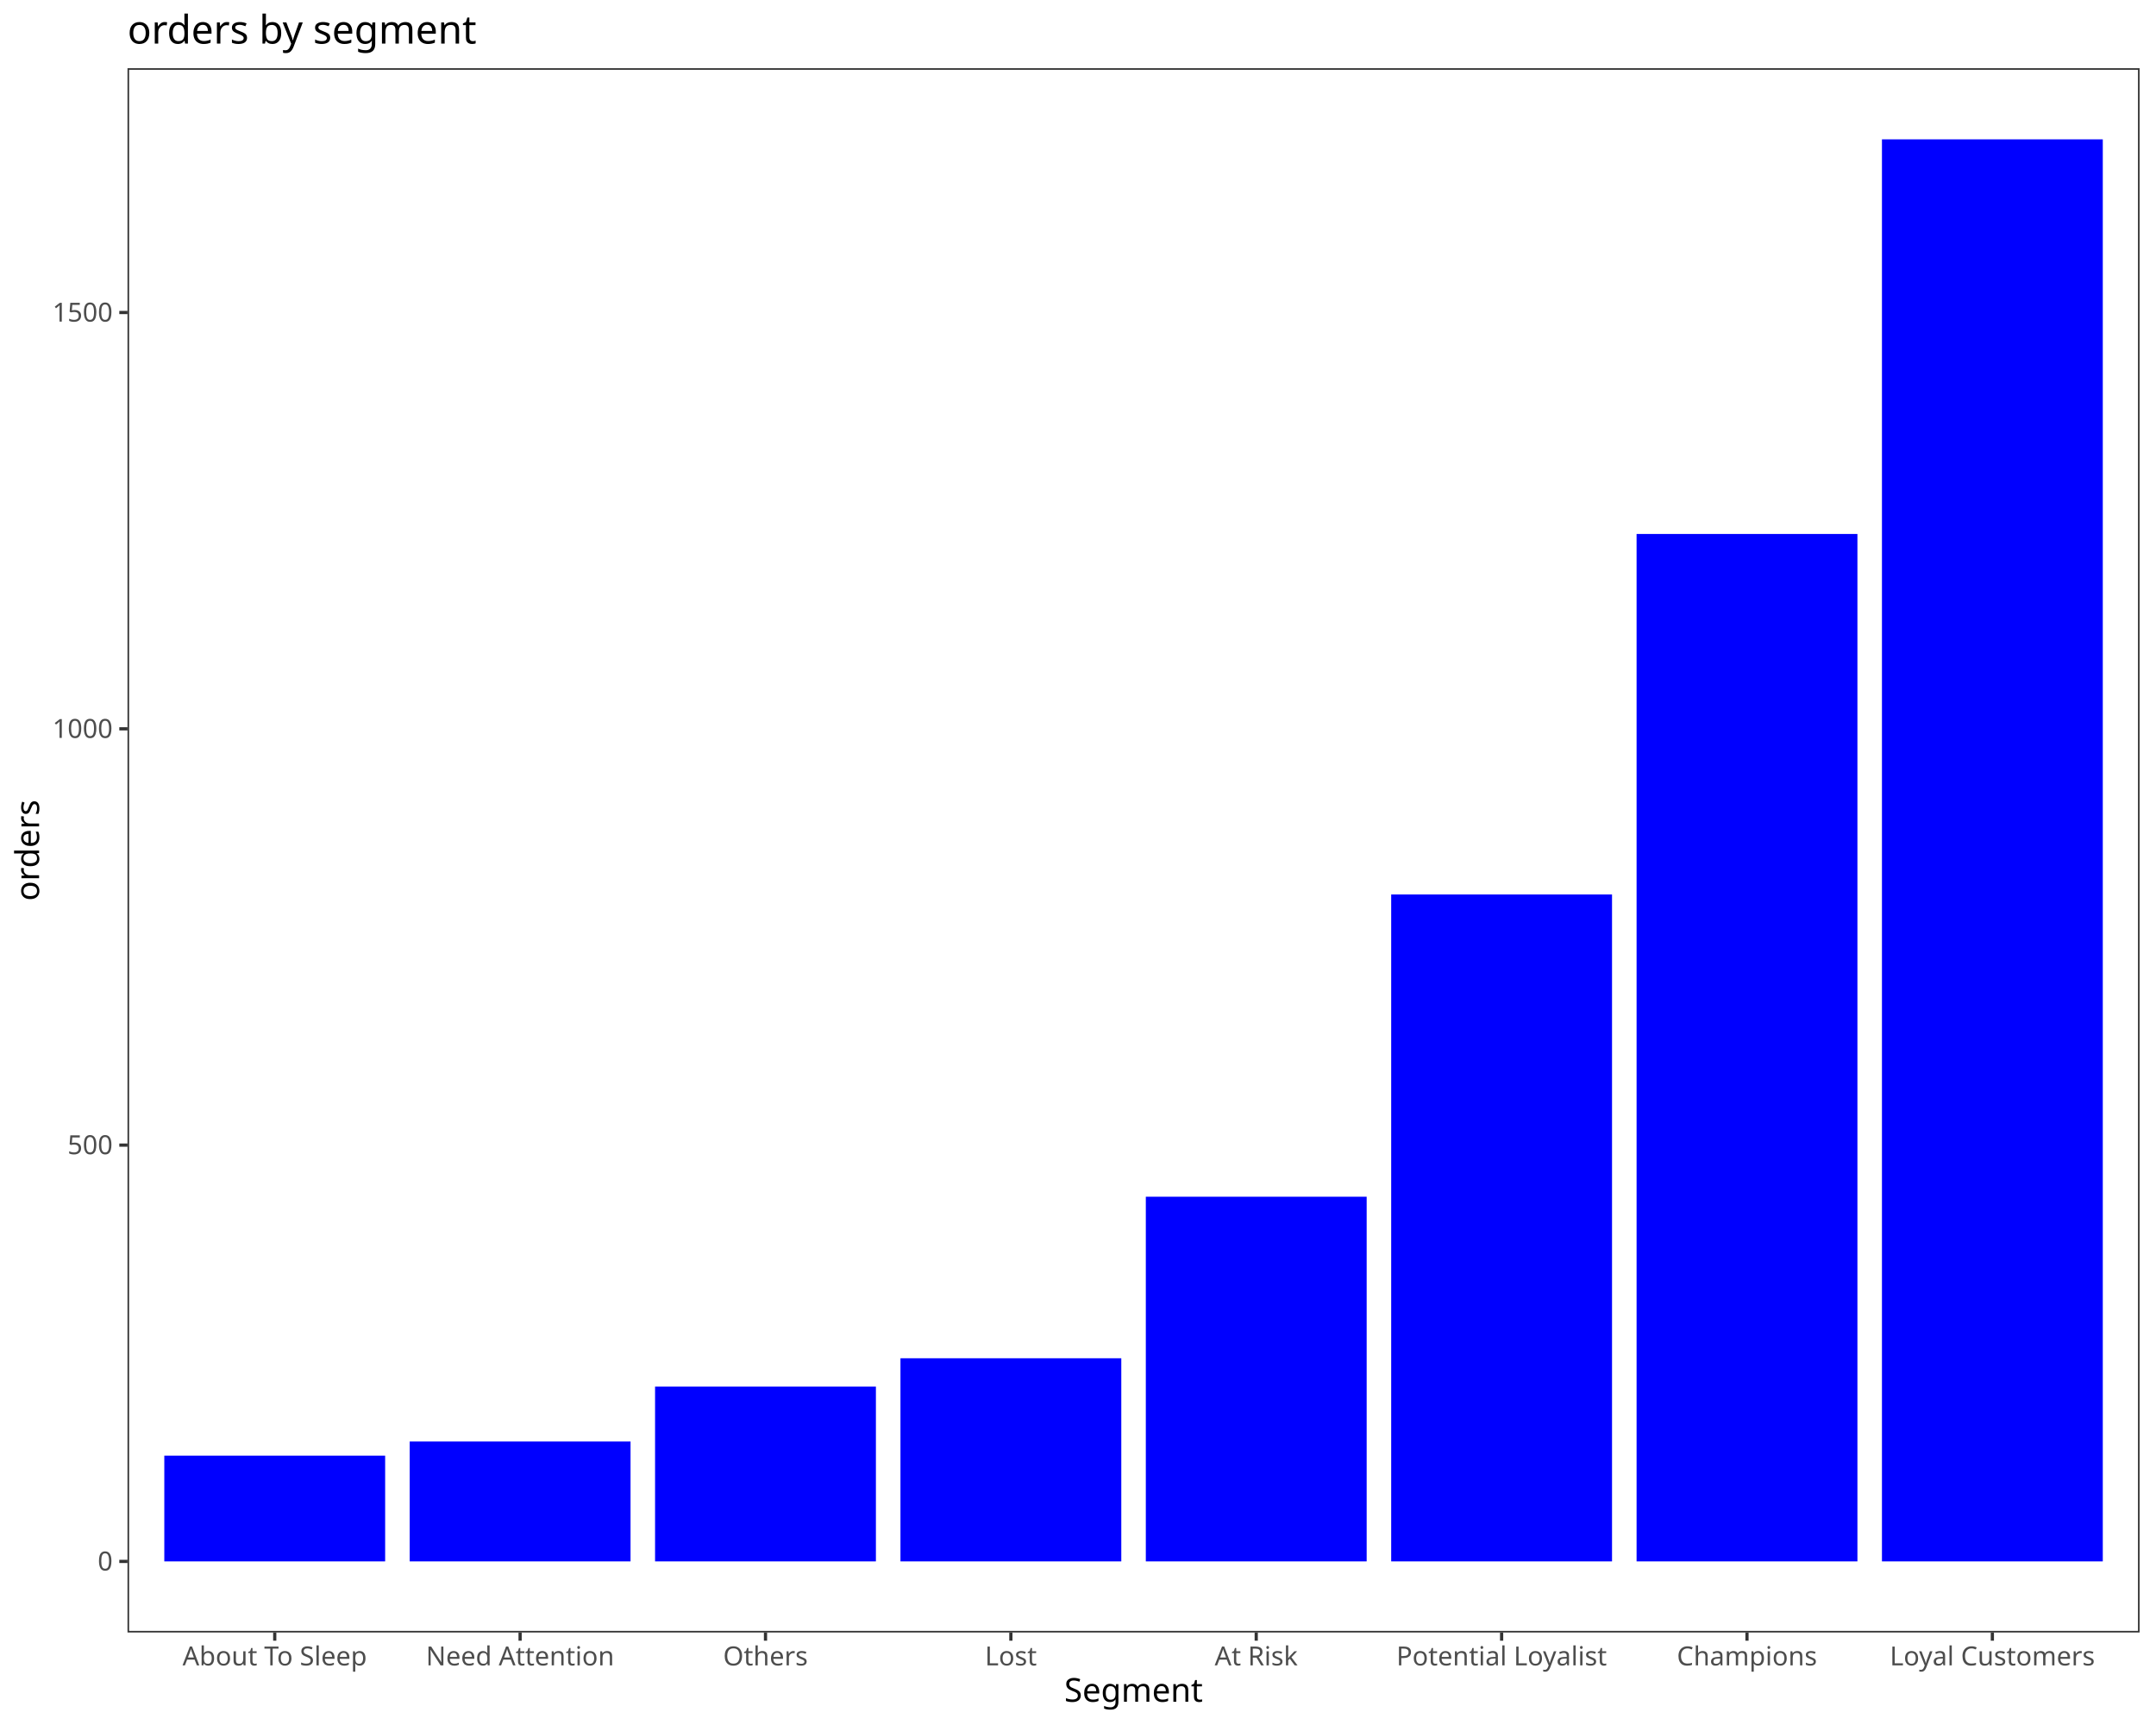
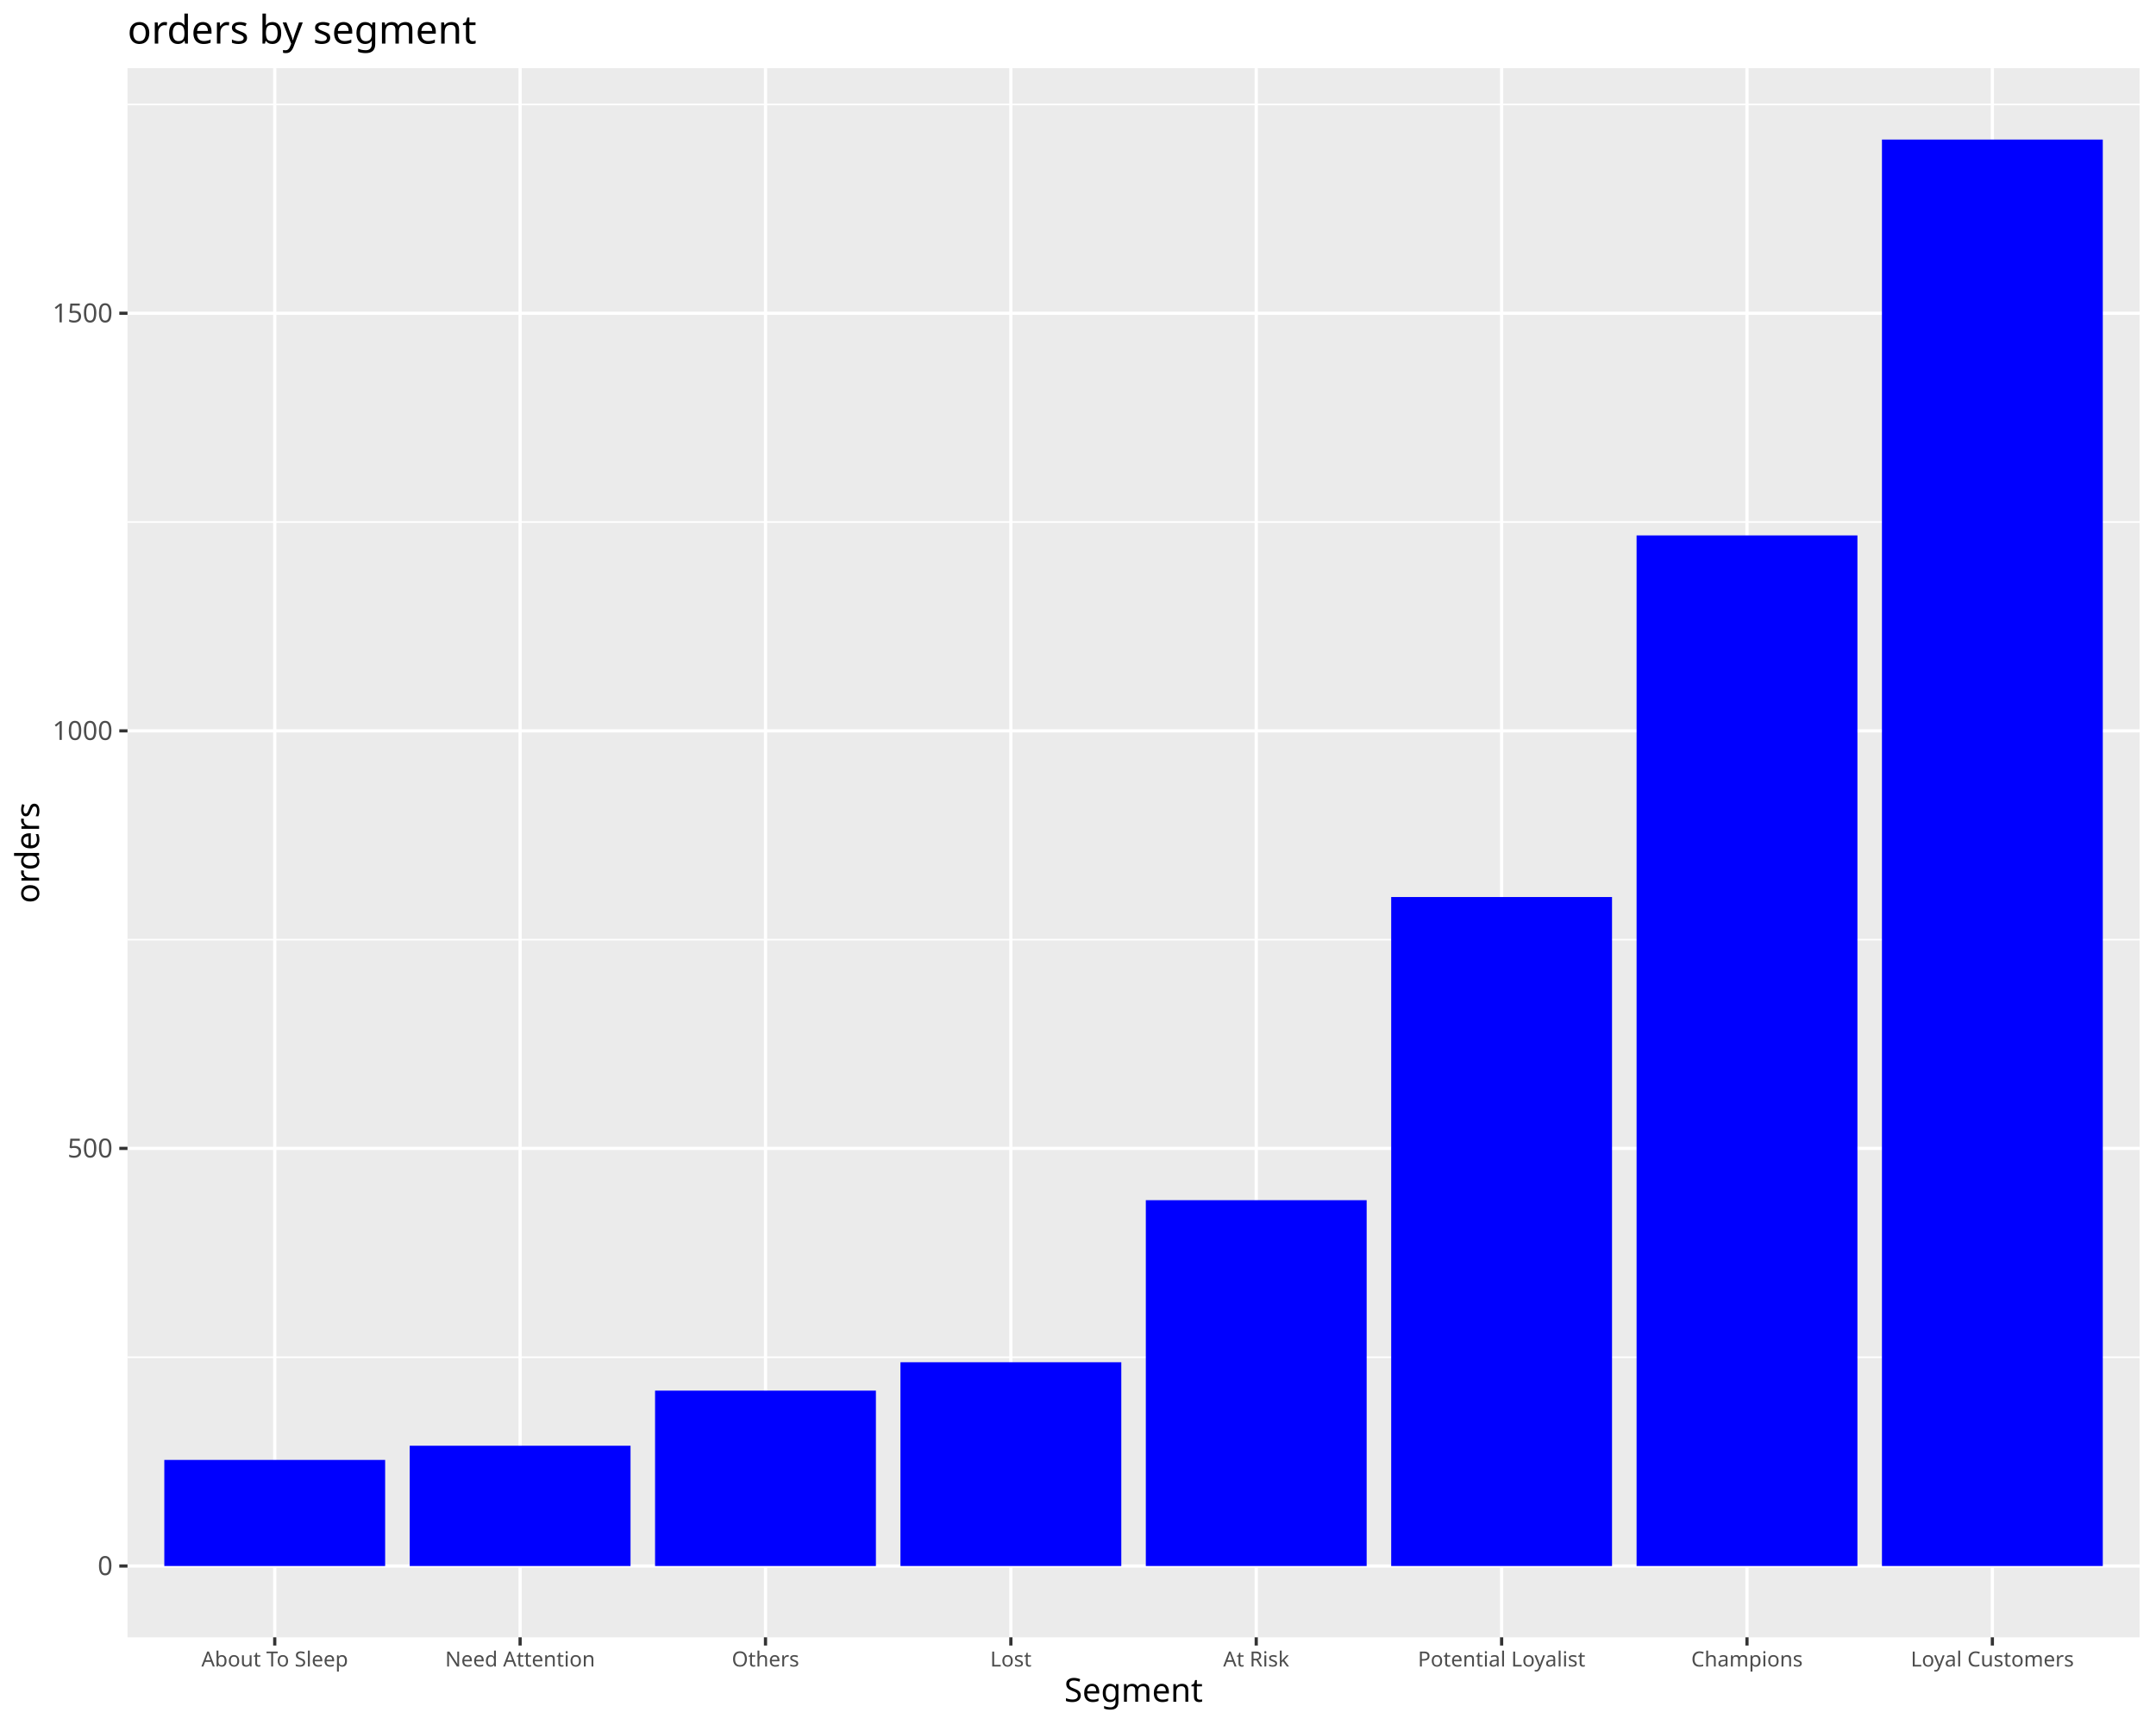
<svg xmlns="http://www.w3.org/2000/svg" class="svglite" data-engine-version="2.0" width="720.00pt" height="576.00pt" viewBox="0 0 720.00 576.00">
  <defs>
    <style type="text/css">
    .svglite line, .svglite polyline, .svglite polygon, .svglite path, .svglite rect, .svglite circle {
      fill: none;
      stroke: #000000;
      stroke-linecap: round;
      stroke-linejoin: round;
      stroke-miterlimit: 10.00;
    }
  </style>
  </defs>
  <rect width="100%" height="100%" style="stroke: none; fill: #FFFFFF;" />
  <defs>
    <clipPath id="cpMC4wMHw3MjAuMDB8MC4wMHw1NzYuMDA=">
      <rect x="0.00" y="0.00" width="720.00" height="576.00" />
    </clipPath>
  </defs>
  <g clip-path="url(#cpMC4wMHw3MjAuMDB8MC4wMHw1NzYuMDA=)">
    <rect x="0.00" y="0.00" width="720.00" height="576.00" style="stroke-width: 1.07; stroke: #FFFFFF; fill: #FFFFFF;" />
  </g>
  <defs>
-     <clipPath id="cpNDIuNTh8NzE0LjUyfDIyLjc4fDU0NS4xMQ==">
-       <rect x="42.58" y="22.78" width="671.94" height="522.33" />
+     <clipPath id="cpNDIuNTh8NzE0LjUyfDIyLjc4fDU0Ni43Mg==">
+       <rect x="42.58" y="22.78" width="671.94" height="523.94" />
    </clipPath>
  </defs>
-   <g clip-path="url(#cpNDIuNTh8NzE0LjUyfDIyLjc4fDU0NS4xMQ==)">
-     <rect x="42.58" y="22.78" width="671.94" height="522.33" style="stroke-width: 1.07; stroke: none; fill: #FFFFFF;" />
-     <rect x="54.87" y="486.06" width="73.75" height="35.31" style="stroke-width: 1.07; stroke: none; stroke-linecap: square; stroke-linejoin: miter; fill: #0000FF;" />
-     <rect x="382.65" y="399.60" width="73.75" height="121.77" style="stroke-width: 1.07; stroke: none; stroke-linecap: square; stroke-linejoin: miter; fill: #0000FF;" />
-     <rect x="546.54" y="178.30" width="73.75" height="343.07" style="stroke-width: 1.07; stroke: none; stroke-linecap: square; stroke-linejoin: miter; fill: #0000FF;" />
-     <rect x="300.71" y="453.54" width="73.75" height="67.83" style="stroke-width: 1.07; stroke: none; stroke-linecap: square; stroke-linejoin: miter; fill: #0000FF;" />
-     <rect x="628.48" y="46.53" width="73.75" height="474.84" style="stroke-width: 1.07; stroke: none; stroke-linecap: square; stroke-linejoin: miter; fill: #0000FF;" />
-     <rect x="136.82" y="481.34" width="73.75" height="40.03" style="stroke-width: 1.07; stroke: none; stroke-linecap: square; stroke-linejoin: miter; fill: #0000FF;" />
-     <rect x="218.76" y="462.99" width="73.75" height="58.38" style="stroke-width: 1.07; stroke: none; stroke-linecap: square; stroke-linejoin: miter; fill: #0000FF;" />
-     <rect x="464.59" y="298.68" width="73.75" height="222.69" style="stroke-width: 1.07; stroke: none; stroke-linecap: square; stroke-linejoin: miter; fill: #0000FF;" />
-     <rect x="42.58" y="22.78" width="671.94" height="522.33" style="stroke-width: 1.07; stroke: #333333;" />
+   <g clip-path="url(#cpNDIuNTh8NzE0LjUyfDIyLjc4fDU0Ni43Mg==)">
+     <rect x="42.58" y="22.78" width="671.94" height="523.94" style="stroke-width: 1.07; stroke: none; fill: #EBEBEB;" />
+     <polyline points="42.58,453.19 714.52,453.19 " style="stroke-width: 0.53; stroke: #FFFFFF; stroke-linecap: butt;" />
+     <polyline points="42.58,313.76 714.52,313.76 " style="stroke-width: 0.53; stroke: #FFFFFF; stroke-linecap: butt;" />
+     <polyline points="42.58,174.32 714.52,174.32 " style="stroke-width: 0.53; stroke: #FFFFFF; stroke-linecap: butt;" />
+     <polyline points="42.58,34.89 714.52,34.89 " style="stroke-width: 0.53; stroke: #FFFFFF; stroke-linecap: butt;" />
+     <polyline points="42.58,522.91 714.52,522.91 " style="stroke-width: 1.07; stroke: #FFFFFF; stroke-linecap: butt;" />
+     <polyline points="42.58,383.47 714.52,383.47 " style="stroke-width: 1.07; stroke: #FFFFFF; stroke-linecap: butt;" />
+     <polyline points="42.58,244.04 714.52,244.04 " style="stroke-width: 1.07; stroke: #FFFFFF; stroke-linecap: butt;" />
+     <polyline points="42.58,104.60 714.52,104.60 " style="stroke-width: 1.07; stroke: #FFFFFF; stroke-linecap: butt;" />
+     <polyline points="91.75,546.72 91.75,22.78 " style="stroke-width: 1.07; stroke: #FFFFFF; stroke-linecap: butt;" />
+     <polyline points="173.69,546.72 173.69,22.78 " style="stroke-width: 1.07; stroke: #FFFFFF; stroke-linecap: butt;" />
+     <polyline points="255.64,546.72 255.64,22.78 " style="stroke-width: 1.07; stroke: #FFFFFF; stroke-linecap: butt;" />
+     <polyline points="337.58,546.72 337.58,22.78 " style="stroke-width: 1.07; stroke: #FFFFFF; stroke-linecap: butt;" />
+     <polyline points="419.52,546.72 419.52,22.78 " style="stroke-width: 1.07; stroke: #FFFFFF; stroke-linecap: butt;" />
+     <polyline points="501.47,546.72 501.47,22.78 " style="stroke-width: 1.07; stroke: #FFFFFF; stroke-linecap: butt;" />
+     <polyline points="583.41,546.72 583.41,22.78 " style="stroke-width: 1.07; stroke: #FFFFFF; stroke-linecap: butt;" />
+     <polyline points="665.35,546.72 665.35,22.78 " style="stroke-width: 1.07; stroke: #FFFFFF; stroke-linecap: butt;" />
+     <rect x="54.87" y="487.49" width="73.75" height="35.42" style="stroke-width: 1.07; stroke: none; stroke-linecap: square; stroke-linejoin: miter; fill: #0000FF;" />
+     <rect x="382.65" y="400.76" width="73.75" height="122.15" style="stroke-width: 1.07; stroke: none; stroke-linecap: square; stroke-linejoin: miter; fill: #0000FF;" />
+     <rect x="546.54" y="178.78" width="73.75" height="344.13" style="stroke-width: 1.07; stroke: none; stroke-linecap: square; stroke-linejoin: miter; fill: #0000FF;" />
+     <rect x="300.71" y="454.87" width="73.75" height="68.04" style="stroke-width: 1.07; stroke: none; stroke-linecap: square; stroke-linejoin: miter; fill: #0000FF;" />
+     <rect x="628.48" y="46.60" width="73.75" height="476.31" style="stroke-width: 1.07; stroke: none; stroke-linecap: square; stroke-linejoin: miter; fill: #0000FF;" />
+     <rect x="136.82" y="482.75" width="73.75" height="40.16" style="stroke-width: 1.07; stroke: none; stroke-linecap: square; stroke-linejoin: miter; fill: #0000FF;" />
+     <rect x="218.76" y="464.35" width="73.75" height="58.56" style="stroke-width: 1.07; stroke: none; stroke-linecap: square; stroke-linejoin: miter; fill: #0000FF;" />
+     <rect x="464.59" y="299.53" width="73.75" height="223.38" style="stroke-width: 1.07; stroke: none; stroke-linecap: square; stroke-linejoin: miter; fill: #0000FF;" />
  </g>
  <g clip-path="url(#cpMC4wMHw3MjAuMDB8MC4wMHw1NzYuMDA=)">
-     <text x="37.65" y="524.40" text-anchor="end" style="font-size: 8.80px; fill: #4D4D4D; font-family: sans;" textLength="4.89px" lengthAdjust="spacingAndGlyphs">0</text>
-     <text x="37.65" y="385.39" text-anchor="end" style="font-size: 8.80px; fill: #4D4D4D; font-family: sans;" textLength="14.68px" lengthAdjust="spacingAndGlyphs">500</text>
-     <text x="37.65" y="246.39" text-anchor="end" style="font-size: 8.80px; fill: #4D4D4D; font-family: sans;" textLength="19.58px" lengthAdjust="spacingAndGlyphs">1000</text>
-     <text x="37.65" y="107.38" text-anchor="end" style="font-size: 8.80px; fill: #4D4D4D; font-family: sans;" textLength="19.58px" lengthAdjust="spacingAndGlyphs">1500</text>
-     <polyline points="39.84,521.37 42.58,521.37 " style="stroke-width: 1.07; stroke: #333333; stroke-linecap: butt;" />
-     <polyline points="39.84,382.36 42.58,382.36 " style="stroke-width: 1.07; stroke: #333333; stroke-linecap: butt;" />
-     <polyline points="39.84,243.36 42.58,243.36 " style="stroke-width: 1.07; stroke: #333333; stroke-linecap: butt;" />
-     <polyline points="39.84,104.35 42.58,104.35 " style="stroke-width: 1.07; stroke: #333333; stroke-linecap: butt;" />
-     <polyline points="91.75,547.85 91.75,545.11 " style="stroke-width: 1.07; stroke: #333333; stroke-linecap: butt;" />
-     <polyline points="173.69,547.85 173.69,545.11 " style="stroke-width: 1.07; stroke: #333333; stroke-linecap: butt;" />
-     <polyline points="255.64,547.85 255.64,545.11 " style="stroke-width: 1.07; stroke: #333333; stroke-linecap: butt;" />
-     <polyline points="337.58,547.85 337.58,545.11 " style="stroke-width: 1.07; stroke: #333333; stroke-linecap: butt;" />
-     <polyline points="419.52,547.85 419.52,545.11 " style="stroke-width: 1.07; stroke: #333333; stroke-linecap: butt;" />
-     <polyline points="501.47,547.85 501.47,545.11 " style="stroke-width: 1.07; stroke: #333333; stroke-linecap: butt;" />
-     <polyline points="583.41,547.85 583.41,545.11 " style="stroke-width: 1.07; stroke: #333333; stroke-linecap: butt;" />
-     <polyline points="665.35,547.85 665.35,545.11 " style="stroke-width: 1.07; stroke: #333333; stroke-linecap: butt;" />
-     <text x="91.75" y="556.10" text-anchor="middle" style="font-size: 8.80px; fill: #4D4D4D; font-family: sans;" textLength="60.67px" lengthAdjust="spacingAndGlyphs">About To Sleep</text>
-     <text x="173.69" y="556.10" text-anchor="middle" style="font-size: 8.80px; fill: #4D4D4D; font-family: sans;" textLength="58.22px" lengthAdjust="spacingAndGlyphs">Need Attention</text>
-     <text x="255.64" y="556.10" text-anchor="middle" style="font-size: 8.80px; fill: #4D4D4D; font-family: sans;" textLength="26.42px" lengthAdjust="spacingAndGlyphs">Others</text>
-     <text x="337.58" y="556.10" text-anchor="middle" style="font-size: 8.80px; fill: #4D4D4D; font-family: sans;" textLength="16.64px" lengthAdjust="spacingAndGlyphs">Lost</text>
-     <text x="419.52" y="556.10" text-anchor="middle" style="font-size: 8.80px; fill: #4D4D4D; font-family: sans;" textLength="27.88px" lengthAdjust="spacingAndGlyphs">At Risk</text>
-     <text x="501.47" y="556.10" text-anchor="middle" style="font-size: 8.80px; fill: #4D4D4D; font-family: sans;" textLength="66.53px" lengthAdjust="spacingAndGlyphs">Potential Loyalist</text>
-     <text x="583.41" y="556.10" text-anchor="middle" style="font-size: 8.80px; fill: #4D4D4D; font-family: sans;" textLength="44.52px" lengthAdjust="spacingAndGlyphs">Champions</text>
-     <text x="665.35" y="556.10" text-anchor="middle" style="font-size: 8.80px; fill: #4D4D4D; font-family: sans;" textLength="66.04px" lengthAdjust="spacingAndGlyphs">Loyal Customers</text>
+     <text x="37.65" y="525.94" text-anchor="end" style="font-size: 8.80px; fill: #4D4D4D; font-family: sans;" textLength="4.89px" lengthAdjust="spacingAndGlyphs">0</text>
+     <text x="37.65" y="386.50" text-anchor="end" style="font-size: 8.80px; fill: #4D4D4D; font-family: sans;" textLength="14.68px" lengthAdjust="spacingAndGlyphs">500</text>
+     <text x="37.65" y="247.07" text-anchor="end" style="font-size: 8.80px; fill: #4D4D4D; font-family: sans;" textLength="19.58px" lengthAdjust="spacingAndGlyphs">1000</text>
+     <text x="37.65" y="107.63" text-anchor="end" style="font-size: 8.80px; fill: #4D4D4D; font-family: sans;" textLength="19.58px" lengthAdjust="spacingAndGlyphs">1500</text>
+     <polyline points="39.84,522.91 42.58,522.91 " style="stroke-width: 1.07; stroke: #333333; stroke-linecap: butt;" />
+     <polyline points="39.84,383.47 42.58,383.47 " style="stroke-width: 1.07; stroke: #333333; stroke-linecap: butt;" />
+     <polyline points="39.84,244.04 42.58,244.04 " style="stroke-width: 1.07; stroke: #333333; stroke-linecap: butt;" />
+     <polyline points="39.84,104.60 42.58,104.60 " style="stroke-width: 1.07; stroke: #333333; stroke-linecap: butt;" />
+     <polyline points="91.75,549.46 91.75,546.72 " style="stroke-width: 1.07; stroke: #333333; stroke-linecap: butt;" />
+     <polyline points="173.69,549.46 173.69,546.72 " style="stroke-width: 1.07; stroke: #333333; stroke-linecap: butt;" />
+     <polyline points="255.64,549.46 255.64,546.72 " style="stroke-width: 1.07; stroke: #333333; stroke-linecap: butt;" />
+     <polyline points="337.58,549.46 337.58,546.72 " style="stroke-width: 1.07; stroke: #333333; stroke-linecap: butt;" />
+     <polyline points="419.52,549.46 419.52,546.72 " style="stroke-width: 1.07; stroke: #333333; stroke-linecap: butt;" />
+     <polyline points="501.47,549.46 501.47,546.72 " style="stroke-width: 1.07; stroke: #333333; stroke-linecap: butt;" />
+     <polyline points="583.41,549.46 583.41,546.72 " style="stroke-width: 1.07; stroke: #333333; stroke-linecap: butt;" />
+     <polyline points="665.35,549.46 665.35,546.72 " style="stroke-width: 1.07; stroke: #333333; stroke-linecap: butt;" />
+     <text x="91.75" y="556.47" text-anchor="middle" style="font-size: 7.00px; fill: #4D4D4D; font-family: sans;" textLength="48.26px" lengthAdjust="spacingAndGlyphs">About To Sleep</text>
+     <text x="173.69" y="556.47" text-anchor="middle" style="font-size: 7.00px; fill: #4D4D4D; font-family: sans;" textLength="46.31px" lengthAdjust="spacingAndGlyphs">Need Attention</text>
+     <text x="255.64" y="556.47" text-anchor="middle" style="font-size: 7.00px; fill: #4D4D4D; font-family: sans;" textLength="21.01px" lengthAdjust="spacingAndGlyphs">Others</text>
+     <text x="337.58" y="556.47" text-anchor="middle" style="font-size: 7.00px; fill: #4D4D4D; font-family: sans;" textLength="13.23px" lengthAdjust="spacingAndGlyphs">Lost</text>
+     <text x="419.52" y="556.47" text-anchor="middle" style="font-size: 7.00px; fill: #4D4D4D; font-family: sans;" textLength="22.18px" lengthAdjust="spacingAndGlyphs">At Risk</text>
+     <text x="501.47" y="556.47" text-anchor="middle" style="font-size: 7.00px; fill: #4D4D4D; font-family: sans;" textLength="52.92px" lengthAdjust="spacingAndGlyphs">Potential Loyalist</text>
+     <text x="583.41" y="556.47" text-anchor="middle" style="font-size: 7.00px; fill: #4D4D4D; font-family: sans;" textLength="35.41px" lengthAdjust="spacingAndGlyphs">Champions</text>
+     <text x="665.35" y="556.47" text-anchor="middle" style="font-size: 7.00px; fill: #4D4D4D; font-family: sans;" textLength="52.53px" lengthAdjust="spacingAndGlyphs">Loyal Customers</text>
    <text x="378.55" y="568.24" text-anchor="middle" style="font-size: 11.00px; font-family: sans;" textLength="44.04px" lengthAdjust="spacingAndGlyphs">Segment</text>
-     <text transform="translate(13.05,283.95) rotate(-90)" text-anchor="middle" style="font-size: 11.00px; font-family: sans;" textLength="31.18px" lengthAdjust="spacingAndGlyphs">orders</text>
+     <text transform="translate(13.05,284.75) rotate(-90)" text-anchor="middle" style="font-size: 11.00px; font-family: sans;" textLength="31.18px" lengthAdjust="spacingAndGlyphs">orders</text>
    <text x="42.58" y="14.56" style="font-size: 13.20px; font-family: sans;" textLength="109.34px" lengthAdjust="spacingAndGlyphs">orders by segment</text>
  </g>
</svg>
